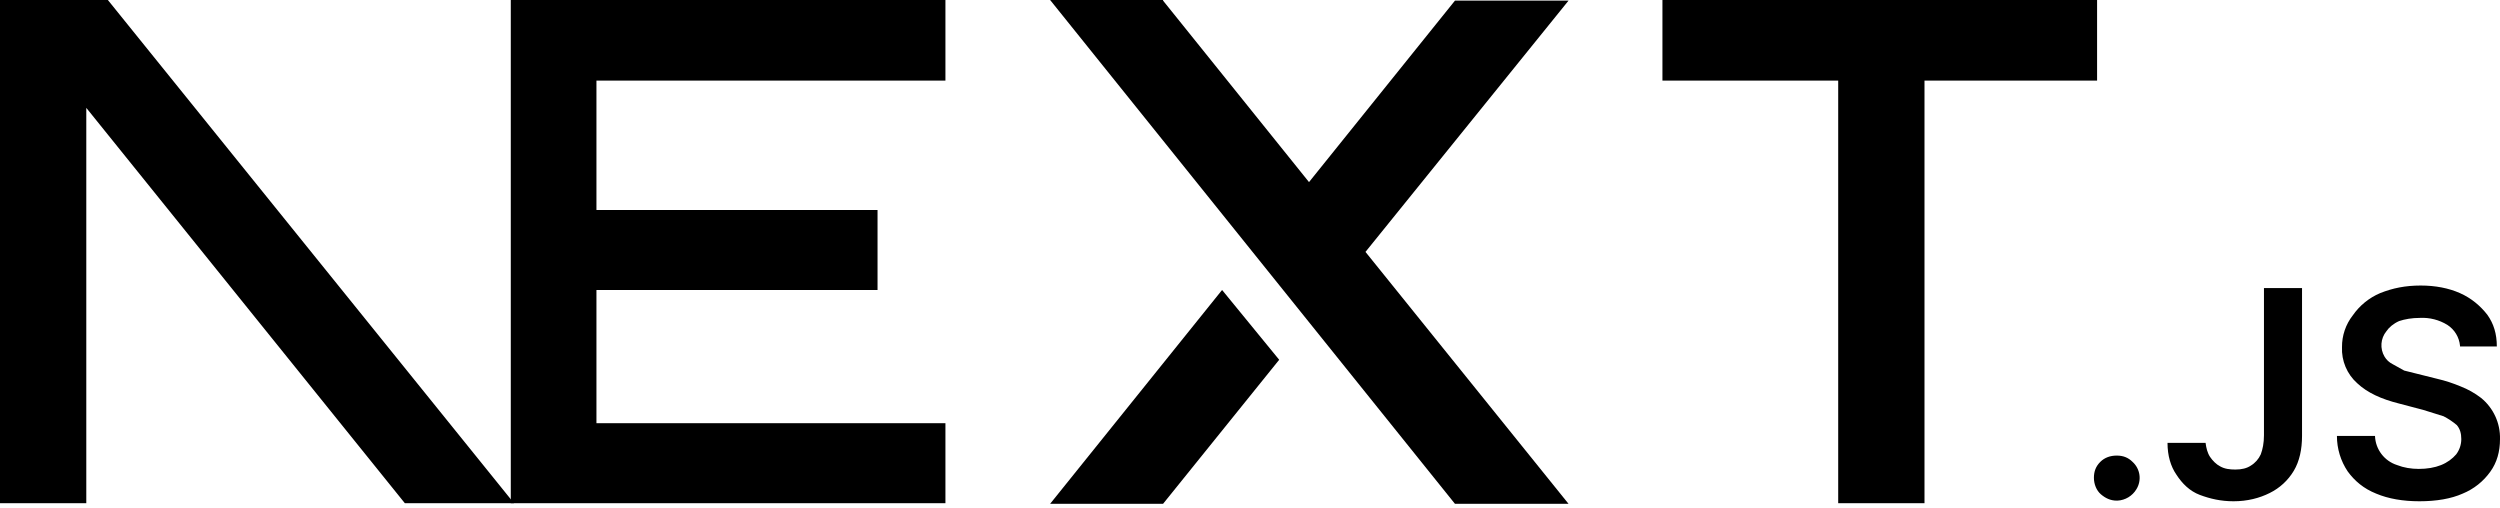
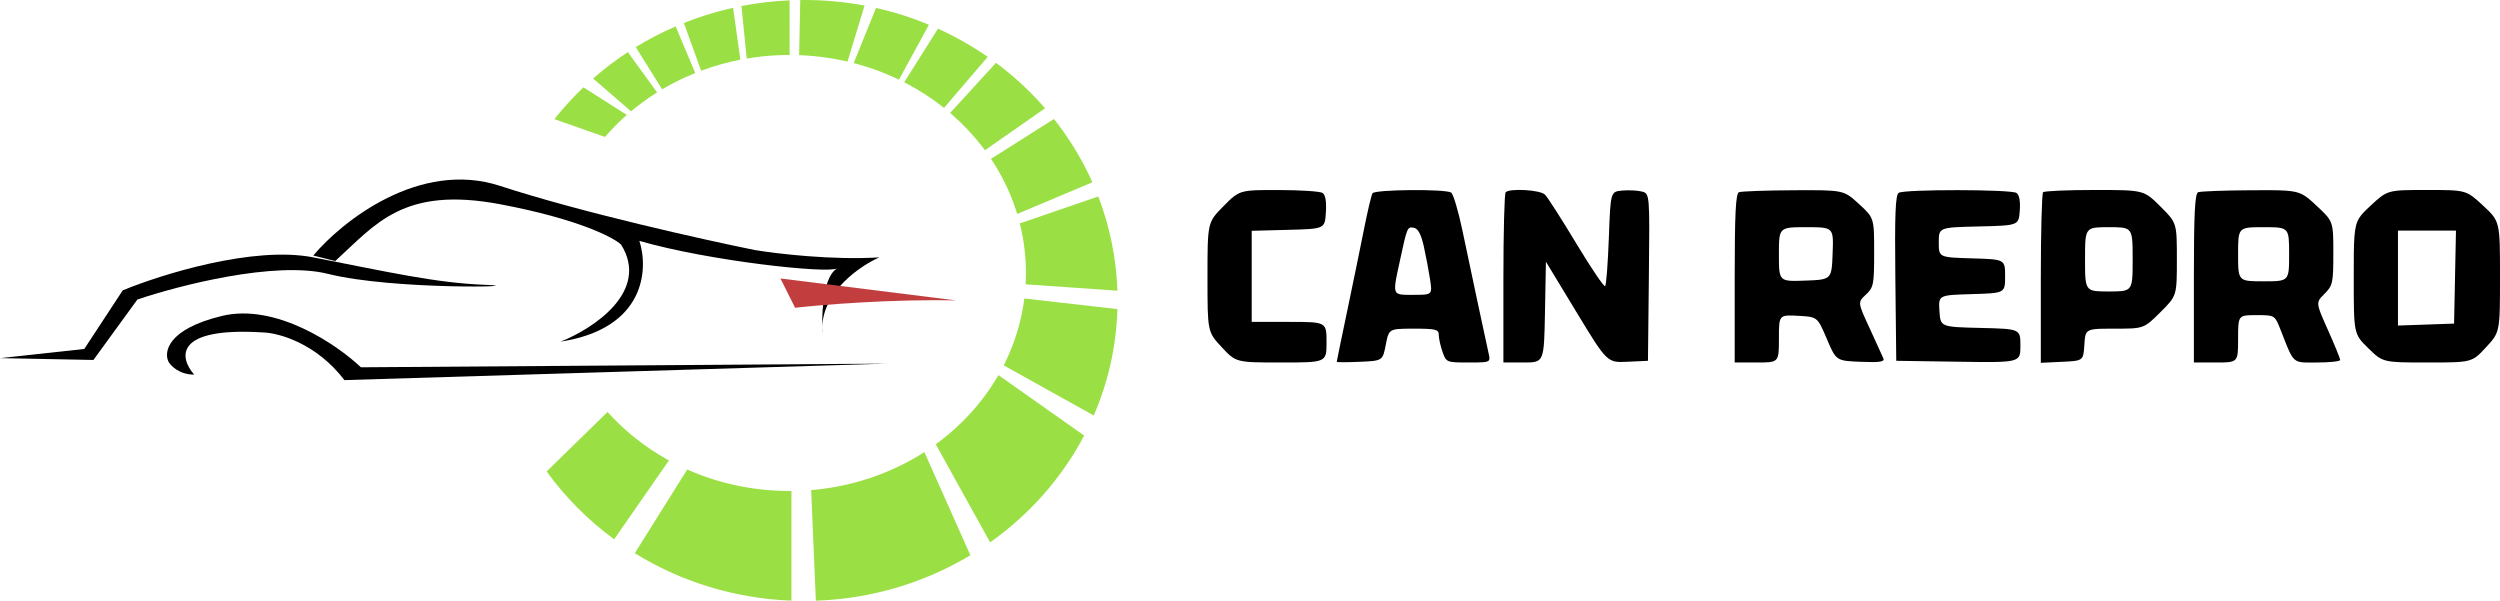
- <svg xmlns="http://www.w3.org/2000/svg" fill="none" viewBox="0 0 394 80">
-   <path fill="#000" d="M262 0h68.5v12.7h-27.2v66.6h-13.6V12.7H262V0ZM149 0v12.7H94v20.4h44.3v12.6H94v21h55v12.6H80.5V0h68.7zm34.3 0h-17.8l63.8 79.4h17.9l-32-39.7 32-39.6h-17.9l-23 28.6-23-28.6zm18.3 56.7-9-11-27.1 33.7h17.8l18.3-22.7z" />
-   <path fill="#000" d="M81 79.3 17 0H0v79.3h13.6V17l50.2 62.3H81Zm252.6-.4c-1 0-1.8-.4-2.5-1s-1.1-1.6-1.1-2.6.3-1.8 1-2.5 1.6-1 2.6-1 1.8.3 2.5 1a3.4 3.4 0 0 1 .6 4.3 3.7 3.7 0 0 1-3 1.8zm23.2-33.5h6v23.3c0 2.1-.4 4-1.3 5.5a9.1 9.1 0 0 1-3.8 3.5c-1.6.8-3.5 1.3-5.7 1.3-2 0-3.7-.4-5.3-1s-2.8-1.8-3.7-3.2c-.9-1.3-1.4-3-1.4-5h6c.1.8.3 1.6.7 2.2s1 1.2 1.6 1.5c.7.4 1.5.5 2.4.5 1 0 1.8-.2 2.4-.6a4 4 0 0 0 1.6-1.8c.3-.8.5-1.8.5-3V45.5zm30.9 9.1a4.4 4.4 0 0 0-2-3.3 7.5 7.5 0 0 0-4.3-1.1c-1.3 0-2.4.2-3.3.5-.9.4-1.6 1-2 1.6a3.5 3.5 0 0 0-.3 4c.3.5.7.9 1.3 1.2l1.8 1 2 .5 3.2.8c1.3.3 2.5.7 3.7 1.2a13 13 0 0 1 3.2 1.8 8.1 8.1 0 0 1 3 6.5c0 2-.5 3.7-1.5 5.1a10 10 0 0 1-4.4 3.5c-1.8.8-4.1 1.2-6.8 1.2-2.6 0-4.9-.4-6.8-1.2-2-.8-3.4-2-4.5-3.5a10 10 0 0 1-1.7-5.6h6a5 5 0 0 0 3.5 4.6c1 .4 2.2.6 3.4.6 1.3 0 2.5-.2 3.5-.6 1-.4 1.8-1 2.4-1.7a4 4 0 0 0 .8-2.4c0-.9-.2-1.6-.7-2.2a11 11 0 0 0-2.1-1.4l-3.2-1-3.8-1c-2.8-.7-5-1.7-6.6-3.2a7.2 7.2 0 0 1-2.4-5.7 8 8 0 0 1 1.7-5 10 10 0 0 1 4.3-3.5c2-.8 4-1.2 6.4-1.2 2.3 0 4.4.4 6.2 1.2 1.8.8 3.2 2 4.3 3.4 1 1.4 1.5 3 1.5 5h-5.8z" />
+ <svg xmlns="http://www.w3.org/2000/svg" width="882" height="212" viewBox="0 0 882 212" fill="none">
+   <path d="M431.654 72.735C437.31 67.026 437.31 67.026 451.154 67.044C458.77 67.055 465.708 67.509 466.573 68.055C467.615 68.711 468.02 71.025 467.773 74.898C467.4 80.749 467.4 80.749 454.5 81.088L441.6 81.427V97.497V113.566H454.8C468 113.566 468 113.566 468 120.727C468 127.887 468 127.887 452.027 127.887C436.054 127.887 436.054 127.887 431.027 122.484C426 117.082 426 117.082 426 97.764C426 78.445 426 78.445 431.654 72.735Z" fill="black" />
+   <path d="M530.4 98.252C530.4 81.952 530.76 68.259 531.2 67.822C532.681 66.348 543.398 66.996 545.071 68.66C545.975 69.558 550.962 77.346 556.153 85.967C561.346 94.586 565.909 101.327 566.297 100.946C566.683 100.563 567.27 92.91 567.6 83.937C568.2 67.623 568.2 67.623 572.266 67.236C574.502 67.023 577.616 67.17 579.187 67.563C582.042 68.275 582.042 68.275 581.72 97.782L581.4 127.29L574.2 127.629C567 127.967 567 127.967 556.2 110.148L545.4 92.33L545.069 110.108C544.738 127.887 544.738 127.887 537.569 127.887H530.4V98.252Z" fill="black" />
+   <path d="M668.678 98.136C668.43 75.61 668.702 68.766 669.878 68.023C671.896 66.75 709.354 66.781 711.378 68.057C712.398 68.7 712.822 70.91 712.578 74.304C712.2 79.556 712.2 79.556 698.1 79.893C684 80.228 684 80.228 684 85.518C684 90.807 684 90.807 695.7 91.148C707.4 91.49 707.4 91.49 707.4 97.456C707.4 103.423 707.4 103.423 695.636 103.765C683.872 104.108 683.872 104.108 684.236 109.732C684.6 115.356 684.6 115.356 698.7 115.693C712.8 116.028 712.8 116.028 712.8 121.984C712.8 127.94 712.8 127.94 690.9 127.616L669 127.29L668.678 98.136Z" fill="black" />
+   <path fill-rule="evenodd" clip-rule="evenodd" d="M484.22 68.186C483.823 68.824 482.459 74.598 481.186 81.014C479.914 87.432 477.236 100.469 475.236 109.986C473.237 119.503 471.6 127.449 471.6 127.643C471.6 127.837 475.244 127.837 479.7 127.643C487.8 127.29 487.8 127.29 488.902 121.622C489.371 119.204 489.64 117.817 490.477 117.022C491.603 115.953 493.755 115.953 498.802 115.953C506.563 115.953 507.6 116.213 507.6 118.162C507.6 119.377 508.193 122.062 508.918 124.129C510.214 127.826 510.361 127.887 518.068 127.887C522.984 127.887 524.814 127.887 525.315 127.075C525.612 126.594 525.441 125.827 525.169 124.605C523.985 119.278 518.78 94.858 515.951 81.346C514.508 74.454 512.713 68.421 511.963 67.939C509.92 66.625 485.053 66.847 484.22 68.186ZM504.522 98.551C504.068 95.542 503.08 90.312 502.324 86.926C501.388 82.736 500.286 80.646 498.871 80.375C496.506 79.921 496.468 80.013 493.897 91.935C492.34 99.156 491.613 102.069 492.731 103.24C493.559 104.109 495.402 104.02 498.673 104.02C505.348 104.02 505.348 104.02 504.522 98.551Z" fill="black" />
+   <path fill-rule="evenodd" clip-rule="evenodd" d="M613.5 67.816C612.356 68.275 612 75.482 612 98.152V127.887H619.8C623.594 127.887 625.543 127.887 626.544 126.918C627.6 125.896 627.6 123.794 627.6 119.474C627.6 114.968 627.6 112.875 628.644 111.958C629.549 111.163 631.24 111.252 634.396 111.418C637.503 111.582 639.189 111.671 640.42 112.461C641.881 113.399 642.7 115.324 644.491 119.533C647.792 127.29 647.792 127.29 656.446 127.643C663.163 127.918 664.957 127.652 664.462 126.45C664.11 125.599 661.922 120.798 659.599 115.78C655.376 106.658 655.376 106.658 658.288 103.937C661.002 101.403 661.2 100.387 661.2 89.047C661.2 76.877 661.2 76.877 655.826 71.951C650.454 67.026 650.454 67.026 632.726 67.12C622.978 67.171 614.326 67.485 613.5 67.816ZM645.081 97.537C646.288 96.338 646.375 94.025 646.55 89.401C646.901 80.153 646.901 80.153 637.25 80.153C632.425 80.153 630.013 80.153 628.806 81.352C627.6 82.552 627.6 84.951 627.6 89.75C627.6 94.605 627.6 97.004 628.805 98.144C629.981 99.257 632.306 99.17 636.9 98.998C641.55 98.824 643.875 98.737 645.081 97.537Z" fill="black" />
+   <path fill-rule="evenodd" clip-rule="evenodd" d="M720.8 67.822C720.36 68.259 720 81.978 720 98.308V128L727.5 127.646C735 127.29 735 127.29 735.366 121.622C735.513 119.35 735.601 117.988 736.317 117.173C737.388 115.953 739.863 115.953 746.038 115.953C756.343 115.953 756.343 115.953 762.172 110.157C768 104.361 768 104.361 768 91.49C768 78.618 768 78.618 762.172 72.822C756.343 67.026 756.343 67.026 738.972 67.026C729.418 67.026 721.24 67.384 720.8 67.822ZM750.997 101.798C752.4 100.538 752.4 97.733 752.4 91.49C752.4 85.246 752.4 82.441 750.997 81.181C749.852 80.153 747.774 80.153 744 80.153C740.226 80.153 738.148 80.153 737.003 81.181C735.6 82.441 735.6 85.246 735.6 91.49C735.6 97.733 735.6 100.538 737.003 101.798C738.148 102.826 740.226 102.826 744 102.826C747.774 102.826 749.852 102.826 750.997 101.798Z" fill="black" />
+   <path fill-rule="evenodd" clip-rule="evenodd" d="M775.5 67.816C774.356 68.275 774 75.482 774 98.152V127.887H781.8C785.604 127.887 787.552 127.887 788.551 126.918C789.6 125.9 789.6 123.813 789.6 119.533C789.6 114.994 789.6 112.921 790.638 111.975C791.51 111.18 793.115 111.18 796.069 111.18C799.508 111.18 801.12 111.18 802.175 111.941C803.105 112.613 803.604 113.876 804.541 116.251C807.344 123.351 808.239 126.141 810.125 127.225C811.568 128.055 813.591 127.887 817.493 127.887C821.952 127.887 825.605 127.484 825.61 126.992C825.616 126.499 823.674 121.742 821.296 116.42C818.435 110.019 817.466 107.852 818.04 106.222C818.334 105.387 819.031 104.694 820.086 103.645C822.997 100.75 823.2 99.816 823.2 89.32C823.2 78.093 823.2 78.093 817.252 72.559C815.221 70.67 813.883 69.426 812.319 68.61C809.304 67.037 805.447 67.058 794.152 67.12C784.718 67.171 776.326 67.485 775.5 67.816ZM806.401 98.128C807.6 96.961 807.6 94.576 807.6 89.7C807.6 80.153 807.6 80.153 798.6 80.153C789.6 80.153 789.6 80.153 789.6 89.7C789.6 94.576 789.6 96.961 790.799 98.128C791.948 99.246 794.197 99.246 798.6 99.246C803.003 99.246 805.252 99.246 806.401 98.128Z" fill="black" />
+   <path fill-rule="evenodd" clip-rule="evenodd" d="M832.314 76.933C830.4 80.062 830.4 84.349 830.4 97.968C830.4 117.843 830.4 117.843 835.546 122.865C840.691 127.887 840.691 127.887 856.392 127.887C872.094 127.887 872.094 127.887 877.048 122.543C882 117.2 882 117.2 882 97.646C882 78.093 882 78.093 876.052 72.559C870.103 67.026 870.103 67.026 856.2 67.026C842.297 67.026 842.297 67.026 836.348 72.559C834.476 74.301 833.193 75.495 832.314 76.933ZM865.8 114.163L866.134 97.755L866.467 81.346H856.234H846V98.101V114.856L855.9 114.509L865.8 114.163Z" fill="black" />
+   <path fill-rule="evenodd" clip-rule="evenodd" d="M279.219 211.913C258.907 211.128 240.007 205.087 223.957 195.168L242.456 165.648C242.854 165.825 243.253 165.999 243.655 166.17C254.093 170.617 265.696 173.132 277.927 173.217C278.062 173.218 278.197 173.219 278.332 173.219L278.573 173.22C278.789 173.22 279.004 173.219 279.219 173.217V211.913ZM286.186 172.903L287.829 211.929C307.81 211.233 326.438 205.449 342.347 195.889L326.118 159.497C325.752 159.732 325.383 159.964 325.013 160.194C314.062 166.981 301.271 171.436 287.475 172.786C287.046 172.828 286.617 172.867 286.186 172.903ZM382.49 153.665C374.643 168.589 363.227 181.49 349.316 191.338L330.141 156.748C330.493 156.493 330.842 156.234 331.189 155.974C339.455 149.764 346.405 142.122 351.596 133.458C351.818 133.087 352.037 132.714 352.253 132.34L382.49 153.665ZM385.878 146.585C390.9 134.973 393.832 122.319 394.223 109.056L361.387 105.303C361.333 105.732 361.275 106.159 361.213 106.585C360.136 114.026 357.905 121.13 354.692 127.74C354.504 128.128 354.312 128.515 354.116 128.899L385.878 146.585ZM387.47 69.314C391.474 79.725 393.824 90.905 394.211 102.559L361.84 100.311C361.864 99.882 361.884 99.451 361.9 99.02C361.934 98.119 361.951 97.214 361.951 96.305C361.951 90.738 361.31 85.31 360.092 80.079C359.994 79.657 359.892 79.236 359.787 78.817L387.47 69.314ZM385.392 64.31C381.821 56.313 377.255 48.822 371.842 41.981L349.625 56.037C349.864 56.395 350.1 56.756 350.333 57.118C353.76 62.446 356.509 68.188 358.471 74.243C358.604 74.654 358.734 75.067 358.86 75.482L385.392 64.31ZM347.487 52.997L368.702 38.195C363.553 32.268 357.743 26.887 351.379 22.159L335.203 39.852C335.531 40.132 335.856 40.414 336.179 40.699C340.067 44.128 343.596 47.9 346.709 51.963C346.972 52.306 347.231 52.65 347.487 52.997ZM348.466 20.066L333.037 38.066C332.7 37.797 332.361 37.531 332.019 37.267C328.322 34.416 324.353 31.855 320.154 29.622C319.772 29.419 319.389 29.219 319.004 29.022L330.924 10.115C337.107 12.919 342.976 16.256 348.466 20.066ZM317.157 28.103C316.768 27.916 316.378 27.731 315.986 27.549C311.673 25.548 307.146 23.883 302.444 22.589C302.026 22.474 301.607 22.362 301.186 22.253L309.062 2.794C315.52 4.246 321.76 6.24 327.726 8.725L317.157 28.103ZM305.012 1.961L298.999 21.715C298.579 21.617 298.157 21.523 297.735 21.431C293.039 20.413 288.191 19.76 283.227 19.508C282.797 19.486 282.367 19.467 281.935 19.452L282.332 0.008C282.802 0.003 283.273 0 283.744 0C291.019 0 298.129 0.674 305.012 1.961ZM278.573 19.39C278.141 19.39 277.711 19.393 277.28 19.399C273.008 19.459 268.814 19.816 264.721 20.447C264.294 20.513 263.868 20.582 263.443 20.654L261.59 2.13C267.113 1.052 272.785 0.37 278.573 0.114L278.573 19.39ZM258.64 2.746L261.196 21.063C260.772 21.146 260.349 21.232 259.927 21.321C256.034 22.141 252.244 23.213 248.579 24.517C248.173 24.662 247.768 24.809 247.365 24.959L241.279 8.106C246.85 5.881 252.652 4.08 258.64 2.746ZM245.287 25.764C244.887 25.925 244.488 26.089 244.091 26.255C240.853 27.614 237.725 29.158 234.724 30.873C234.349 31.087 233.977 31.304 233.606 31.523L224.294 16.625C228.774 13.878 233.474 11.433 238.363 9.319L245.287 25.764ZM221.519 18.383L231.821 32.61C231.455 32.839 231.091 33.071 230.729 33.306C228.263 34.902 225.896 36.618 223.637 38.445C223.297 38.72 222.959 38.997 222.624 39.277L209.254 27.69C213.103 24.321 217.201 21.209 221.519 18.383ZM221.145 40.543C220.808 40.839 220.473 41.137 220.142 41.437C218.106 43.283 216.172 45.224 214.348 47.253C214.037 47.599 213.73 47.948 213.425 48.299L195.602 42.037C198.74 38.065 202.164 34.312 205.843 30.806L221.145 40.543Z" fill="url(#paint0_angular_1_34)" />
+   <path d="M216.669 190.255L235.993 162.447C235.613 162.239 235.235 162.028 234.859 161.814C227.462 157.604 220.832 152.359 215.207 146.296C214.913 145.98 214.622 145.662 214.334 145.341L192.856 166.331C199.448 175.448 207.493 183.526 216.669 190.255Z" fill="url(#paint1_angular_1_34)" />
+   <path d="M93.073 117.299C61.015 115.231 63.342 126.348 68.512 132.165C63.342 132.165 60.325 129.149 59.463 127.641C57.74 124.193 59.076 116.136 78.207 111.482C97.339 106.828 118.927 121.608 127.329 129.58L312.829 128.287L121.512 134.104C111.688 121.177 98.459 117.515 93.073 117.299Z" fill="black" />
+   <path d="M29.732 123.116L0 126.348L32.963 126.994L48.476 105.665C63.126 100.71 97.081 91.963 115.695 96.616C138.963 102.433 188.732 101.141 171.28 100.494C153.829 99.848 137.024 95.97 110.524 90.799C89.324 86.663 56.878 96.832 43.305 102.433L29.732 123.116Z" fill="black" />
+   <path d="M110.524 90.153C120.65 78.088 148.012 56.285 176.451 65.592C204.89 74.899 248.195 84.551 266.293 88.214C274.049 89.507 293.698 91.833 310.244 90.799C303.382 93.826 290.432 102.753 290.097 115.346C290.117 116.294 290.156 117.171 290.207 117.946C290.109 117.063 290.074 116.196 290.097 115.346C289.945 108.299 290.814 97.293 295.34 94.699C291.829 96.582 250.041 92.065 225.573 84.982C228.805 94.893 227.771 115.877 197.78 120.531C209.199 116.007 229.451 102.821 219.11 86.275C216.309 83.689 203.856 77.226 176.451 72.055C142.195 65.592 132.5 79.165 118.28 92.092L110.524 90.153Z" fill="black" />
+   <path d="M280.512 108.585L275.341 98.244L337.39 106C314.639 105.483 289.992 107.508 280.512 108.585Z" fill="#C23E3E" />
+   <defs>
+     <radialGradient id="paint0_angular_1_34" cx="0" cy="0" r="1" gradientUnits="userSpaceOnUse" gradientTransform="translate(279.543 94.3658) rotate(-86.5387) scale(80.2928 83.7199)">
+       <stop offset="0.028" stop-color="#85A65A" />
+       <stop offset="0.334" stop-color="#DA8A51" />
+       <stop offset="0.463" stop-color="#C23E3E" />
+       <stop offset="0.612" stop-color="#C23E3E" />
+       <stop offset="0.886" stop-color="#9ADF43" />
+     </radialGradient>
+     <radialGradient id="paint1_angular_1_34" cx="0" cy="0" r="1" gradientUnits="userSpaceOnUse" gradientTransform="translate(279.543 94.3658) rotate(-86.5387) scale(80.2928 83.7199)">
+       <stop offset="0.028" stop-color="#85A65A" />
+       <stop offset="0.334" stop-color="#DA8A51" />
+       <stop offset="0.463" stop-color="#C23E3E" />
+       <stop offset="0.612" stop-color="#C23E3E" />
+       <stop offset="0.886" stop-color="#9ADF43" />
+     </radialGradient>
+   </defs>
</svg>
